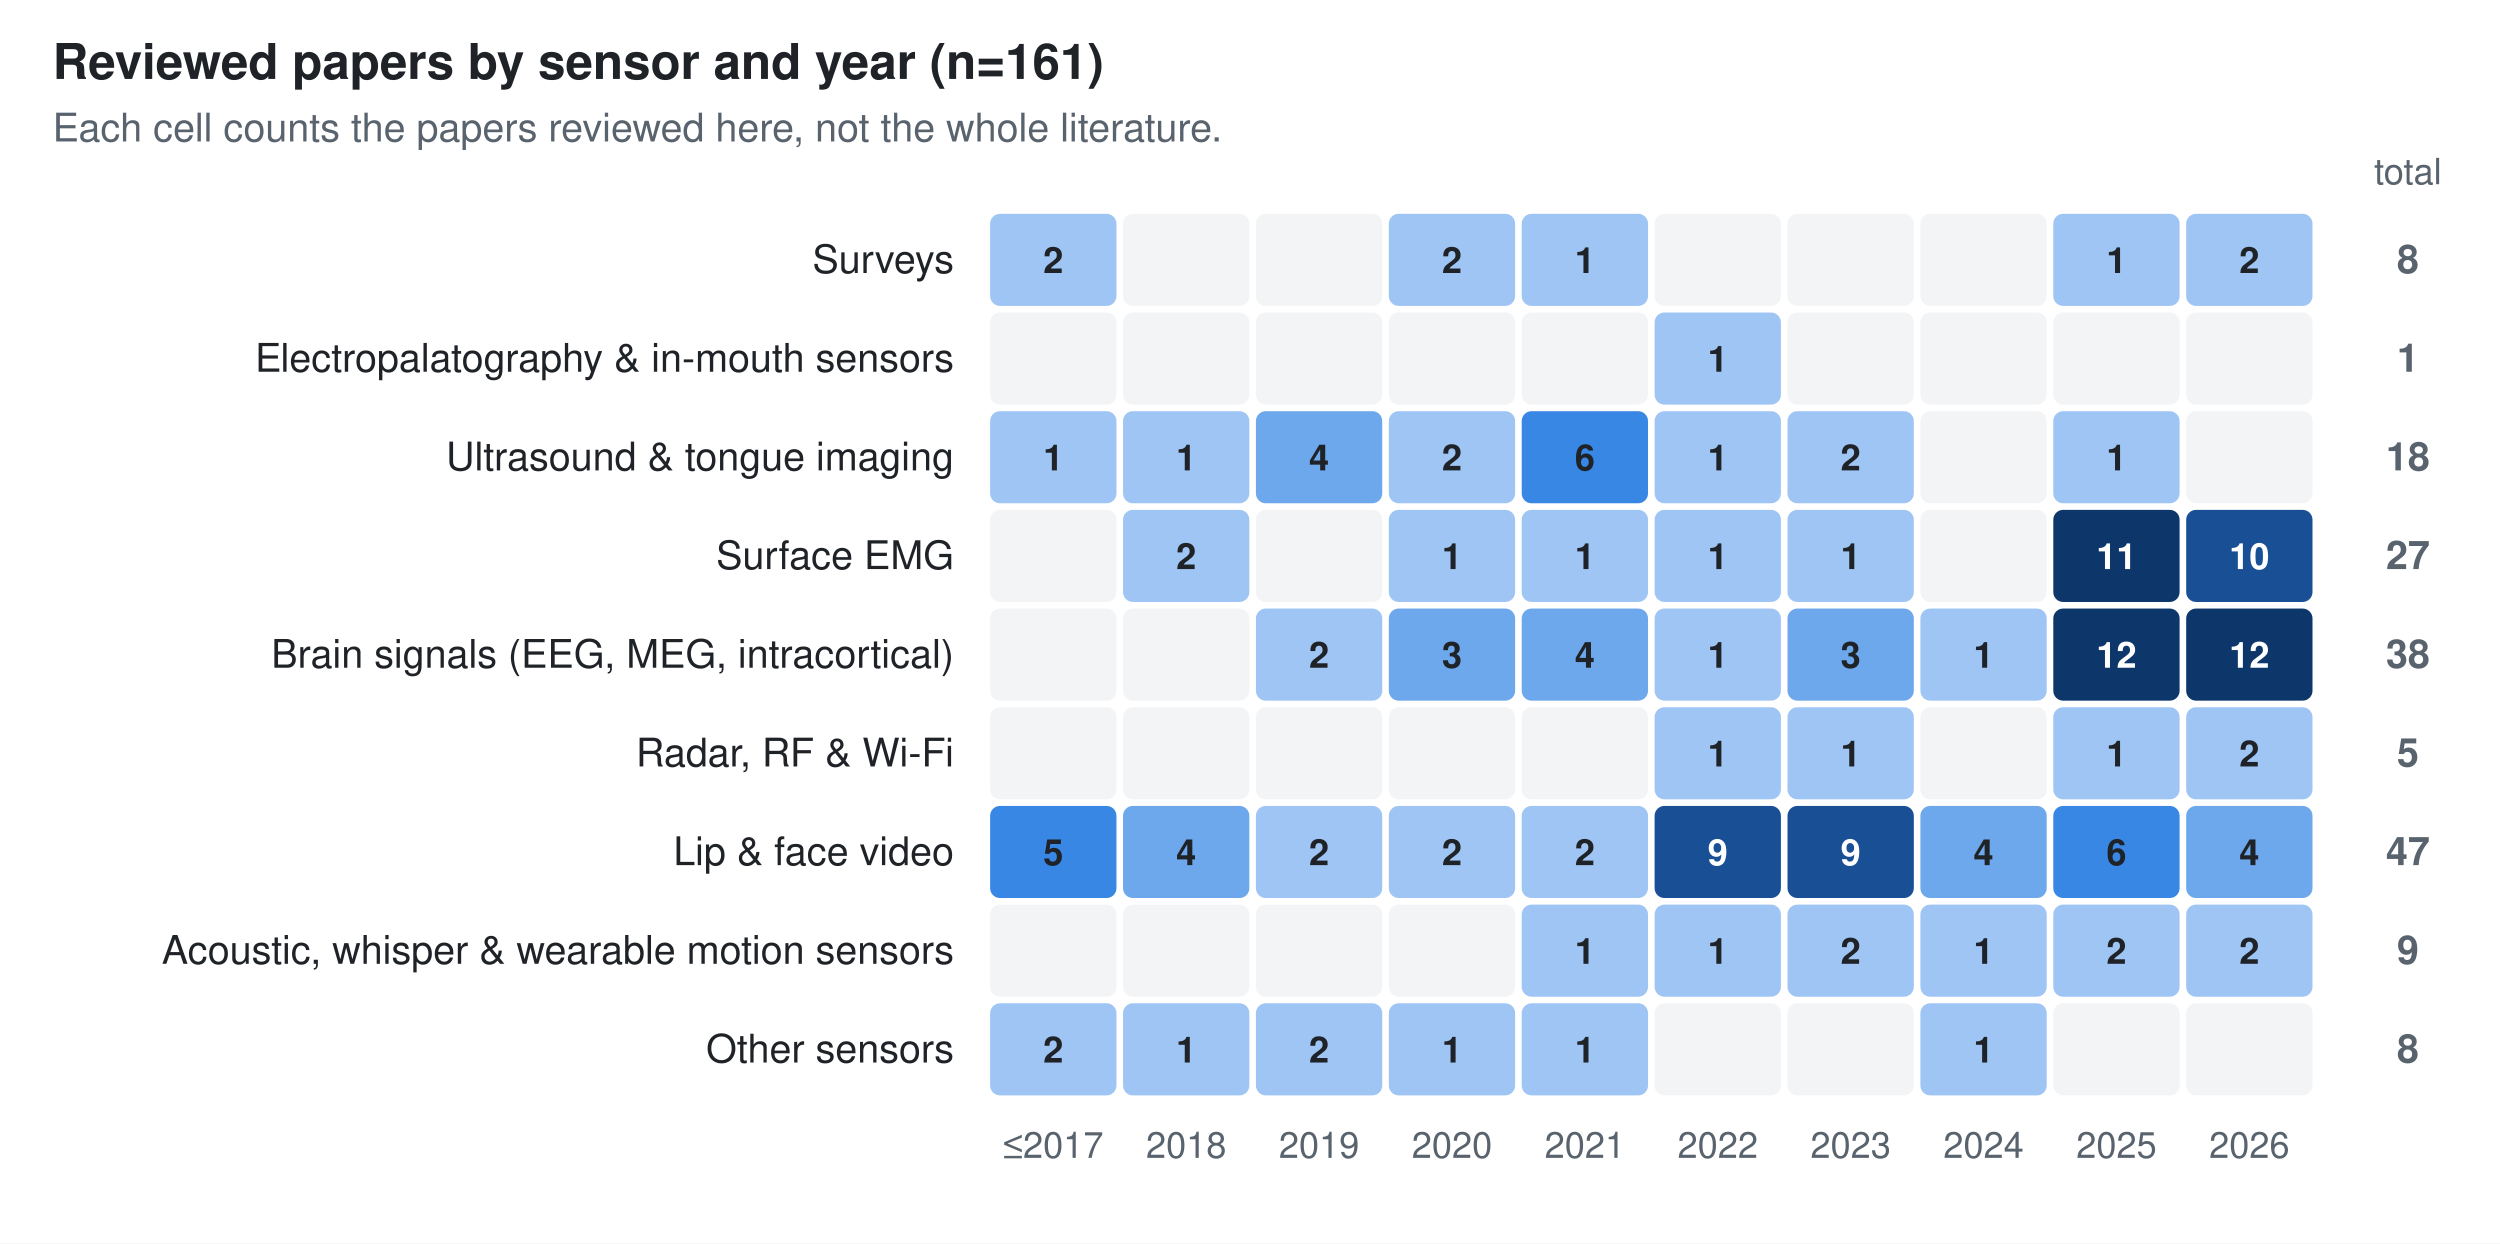
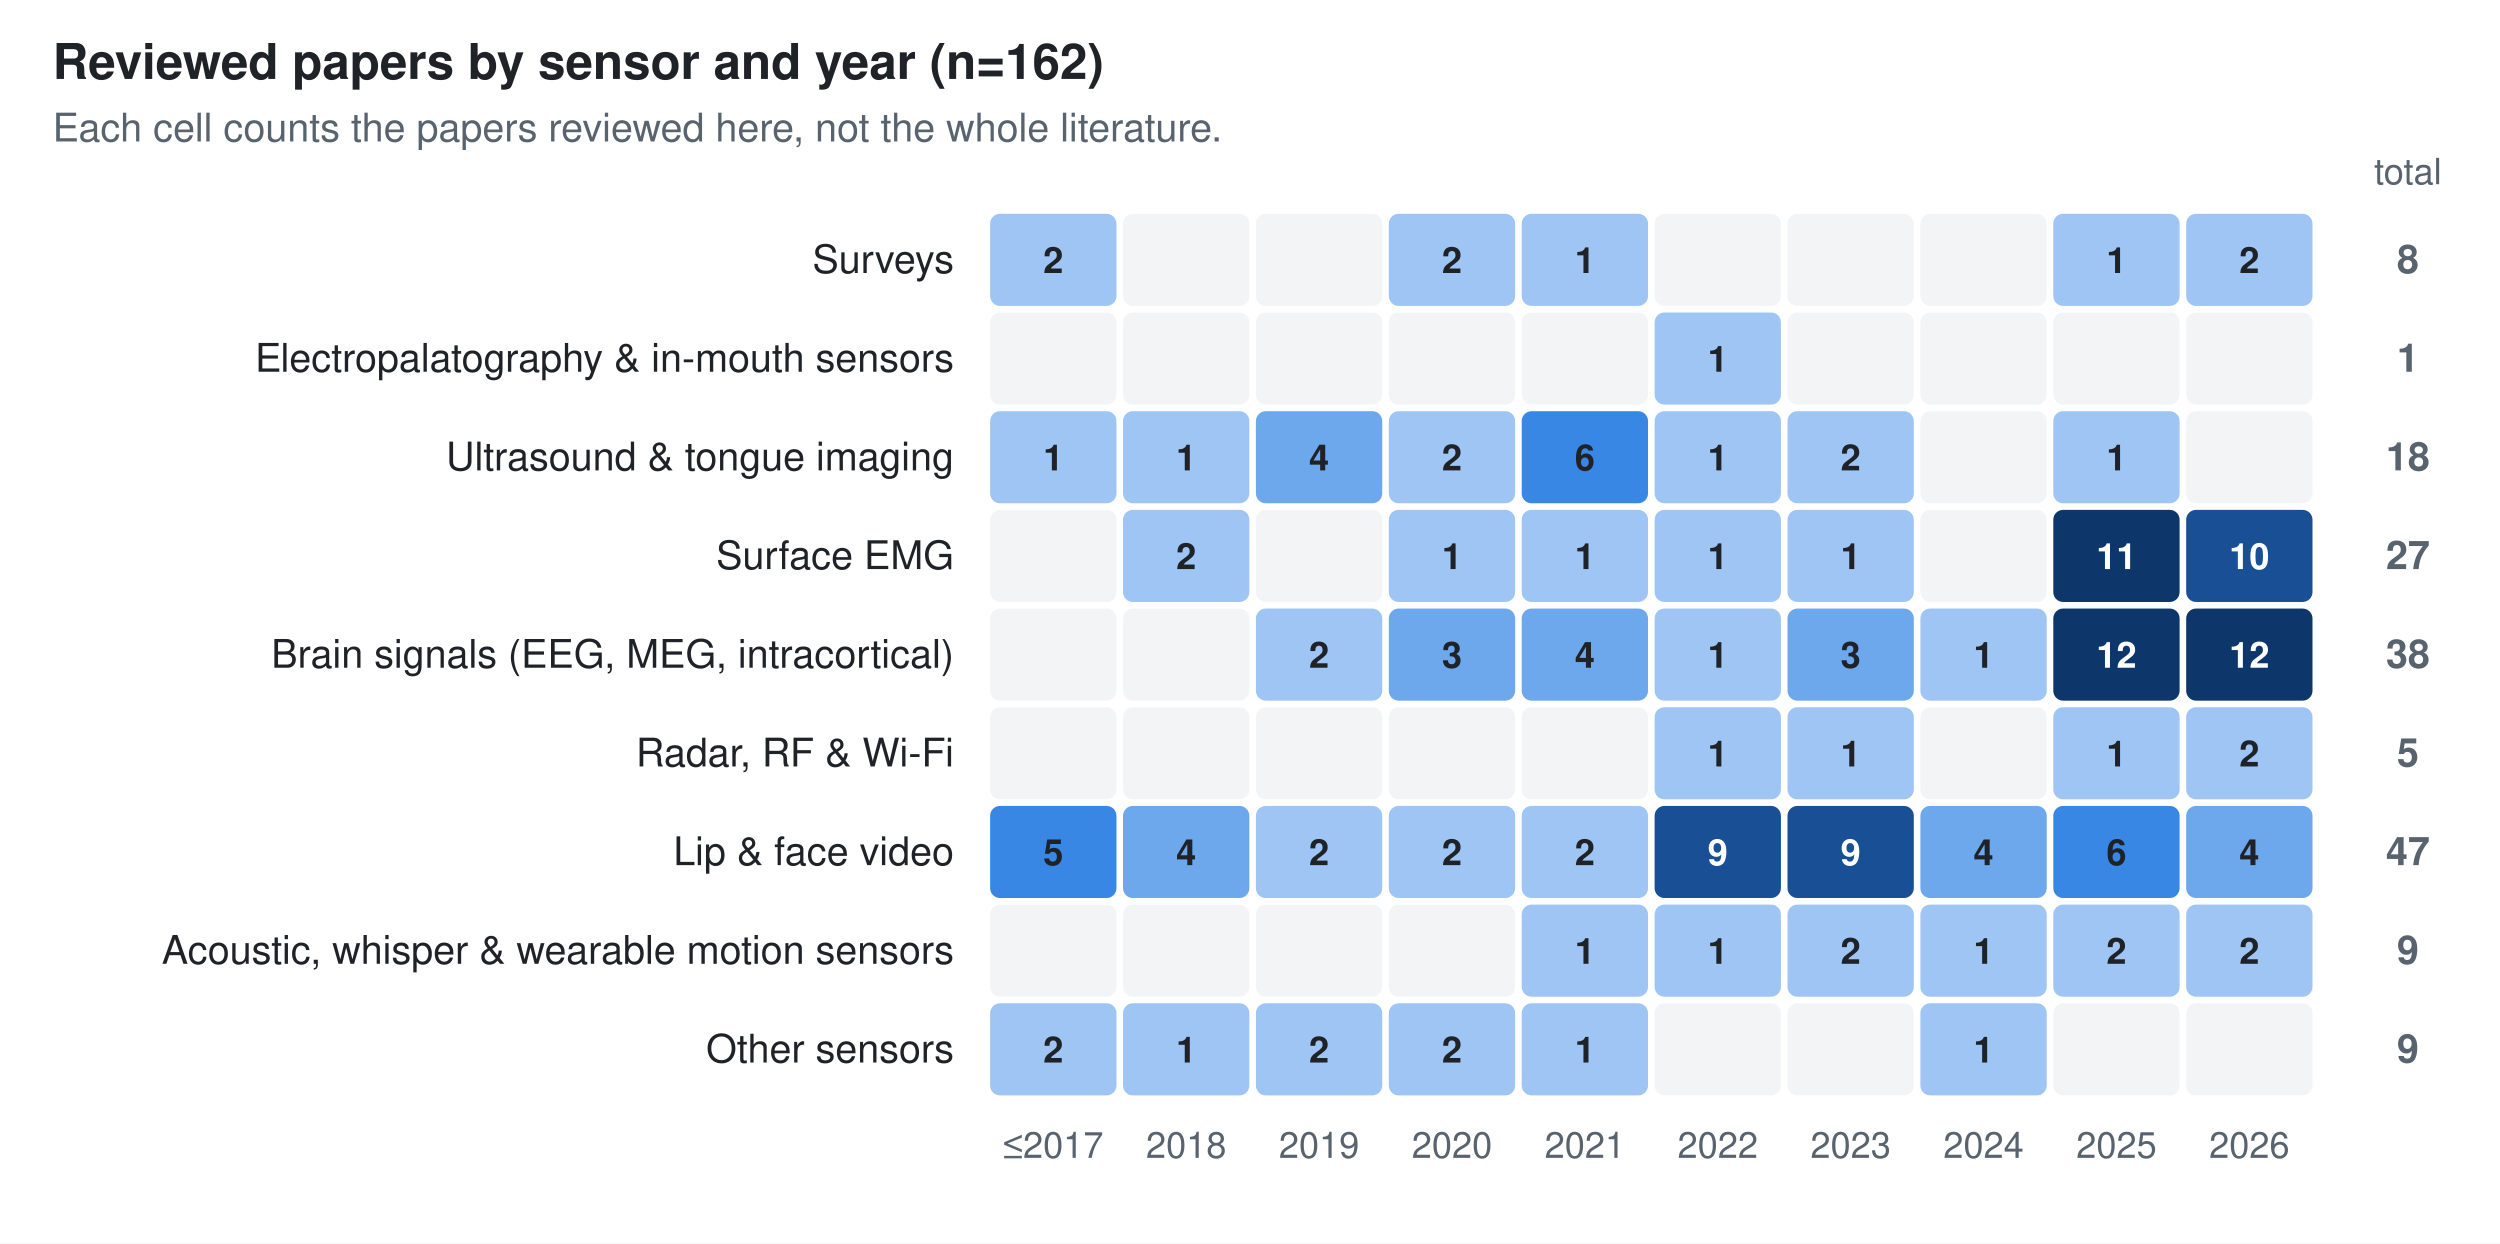
- <svg xmlns="http://www.w3.org/2000/svg" width="760" height="378" viewBox="0 0 760 378" font-family="-apple-system, BlinkMacSystemFont, 'Segoe UI', Helvetica, Arial, sans-serif" role="img" aria-label="Reviewed papers by sensor and year (n=161)">
+ <svg xmlns="http://www.w3.org/2000/svg" width="760" height="378" viewBox="0 0 760 378" font-family="-apple-system, BlinkMacSystemFont, 'Segoe UI', Helvetica, Arial, sans-serif" role="img" aria-label="Reviewed papers by sensor and year (n=162)">
  <rect width="760" height="378" fill="#ffffff" />
-   <text x="16.0" y="24.0" font-size="15" fill="#1f2328" text-anchor="start" font-weight="600">Reviewed papers by sensor and year (n=161)</text>
+   <text x="16.0" y="24.0" font-size="15" fill="#1f2328" text-anchor="start" font-weight="600">Reviewed papers by sensor and year (n=162)</text>
  <text x="16.0" y="43.0" font-size="12" fill="#59636e" text-anchor="start">Each cell counts the papers reviewed here, not the whole literature.</text>
  <text x="320.2" y="352.0" font-size="11" fill="#59636e" text-anchor="middle">≤2017</text>
  <text x="360.6" y="352.0" font-size="11" fill="#59636e" text-anchor="middle">2018</text>
  <text x="401.0" y="352.0" font-size="11" fill="#59636e" text-anchor="middle">2019</text>
  <text x="441.4" y="352.0" font-size="11" fill="#59636e" text-anchor="middle">2020</text>
  <text x="481.8" y="352.0" font-size="11" fill="#59636e" text-anchor="middle">2021</text>
  <text x="522.2" y="352.0" font-size="11" fill="#59636e" text-anchor="middle">2022</text>
  <text x="562.6" y="352.0" font-size="11" fill="#59636e" text-anchor="middle">2023</text>
  <text x="603.0" y="352.0" font-size="11" fill="#59636e" text-anchor="middle">2024</text>
  <text x="643.4" y="352.0" font-size="11" fill="#59636e" text-anchor="middle">2025</text>
  <text x="683.8" y="352.0" font-size="11" fill="#59636e" text-anchor="middle">2026</text>
  <text x="732.0" y="56.0" font-size="11" fill="#59636e" text-anchor="middle">total</text>
  <text x="290.0" y="83.0" font-size="12" fill="#1f2328" text-anchor="end">Surveys</text>
  <rect x="301.0" y="65.0" width="38.4" height="28.0" rx="3" fill="#9ec5f4" />
  <text x="320.2" y="83.0" font-size="11" fill="#1f2328" text-anchor="middle" font-weight="600">2</text>
  <rect x="341.4" y="65.0" width="38.4" height="28.0" rx="3" fill="#f3f4f6" />
  <rect x="381.8" y="65.0" width="38.4" height="28.0" rx="3" fill="#f3f4f6" />
  <rect x="422.2" y="65.0" width="38.4" height="28.0" rx="3" fill="#9ec5f4" />
  <text x="441.4" y="83.0" font-size="11" fill="#1f2328" text-anchor="middle" font-weight="600">2</text>
  <rect x="462.6" y="65.0" width="38.4" height="28.0" rx="3" fill="#9ec5f4" />
  <text x="481.8" y="83.0" font-size="11" fill="#1f2328" text-anchor="middle" font-weight="600">1</text>
  <rect x="503.0" y="65.0" width="38.4" height="28.0" rx="3" fill="#f3f4f6" />
  <rect x="543.4" y="65.0" width="38.4" height="28.0" rx="3" fill="#f3f4f6" />
  <rect x="583.8" y="65.0" width="38.4" height="28.0" rx="3" fill="#f3f4f6" />
  <rect x="624.2" y="65.0" width="38.4" height="28.0" rx="3" fill="#9ec5f4" />
  <text x="643.4" y="83.0" font-size="11" fill="#1f2328" text-anchor="middle" font-weight="600">1</text>
  <rect x="664.6" y="65.0" width="38.4" height="28.0" rx="3" fill="#9ec5f4" />
  <text x="683.8" y="83.0" font-size="11" fill="#1f2328" text-anchor="middle" font-weight="600">2</text>
  <text x="732.0" y="83.0" font-size="12" fill="#59636e" text-anchor="middle" font-weight="600">8</text>
  <text x="290.0" y="113.0" font-size="12" fill="#1f2328" text-anchor="end">Electropalatography &amp; in-mouth sensors</text>
  <rect x="301.0" y="95.0" width="38.4" height="28.0" rx="3" fill="#f3f4f6" />
  <rect x="341.4" y="95.0" width="38.4" height="28.0" rx="3" fill="#f3f4f6" />
  <rect x="381.8" y="95.0" width="38.4" height="28.0" rx="3" fill="#f3f4f6" />
  <rect x="422.2" y="95.0" width="38.4" height="28.0" rx="3" fill="#f3f4f6" />
  <rect x="462.6" y="95.0" width="38.4" height="28.0" rx="3" fill="#f3f4f6" />
  <rect x="503.0" y="95.0" width="38.4" height="28.0" rx="3" fill="#9ec5f4" />
  <text x="522.2" y="113.0" font-size="11" fill="#1f2328" text-anchor="middle" font-weight="600">1</text>
  <rect x="543.4" y="95.0" width="38.4" height="28.0" rx="3" fill="#f3f4f6" />
  <rect x="583.8" y="95.0" width="38.4" height="28.0" rx="3" fill="#f3f4f6" />
  <rect x="624.2" y="95.0" width="38.4" height="28.0" rx="3" fill="#f3f4f6" />
  <rect x="664.6" y="95.0" width="38.4" height="28.0" rx="3" fill="#f3f4f6" />
  <text x="732.0" y="113.0" font-size="12" fill="#59636e" text-anchor="middle" font-weight="600">1</text>
  <text x="290.0" y="143.0" font-size="12" fill="#1f2328" text-anchor="end">Ultrasound &amp; tongue imaging</text>
  <rect x="301.0" y="125.0" width="38.4" height="28.0" rx="3" fill="#9ec5f4" />
  <text x="320.2" y="143.0" font-size="11" fill="#1f2328" text-anchor="middle" font-weight="600">1</text>
  <rect x="341.4" y="125.0" width="38.4" height="28.0" rx="3" fill="#9ec5f4" />
  <text x="360.6" y="143.0" font-size="11" fill="#1f2328" text-anchor="middle" font-weight="600">1</text>
  <rect x="381.8" y="125.0" width="38.4" height="28.0" rx="3" fill="#6da7ec" />
  <text x="401.0" y="143.0" font-size="11" fill="#1f2328" text-anchor="middle" font-weight="600">4</text>
  <rect x="422.2" y="125.0" width="38.4" height="28.0" rx="3" fill="#9ec5f4" />
  <text x="441.4" y="143.0" font-size="11" fill="#1f2328" text-anchor="middle" font-weight="600">2</text>
  <rect x="462.6" y="125.0" width="38.4" height="28.0" rx="3" fill="#3987e5" />
  <text x="481.8" y="143.0" font-size="11" fill="#1f2328" text-anchor="middle" font-weight="600">6</text>
  <rect x="503.0" y="125.0" width="38.4" height="28.0" rx="3" fill="#9ec5f4" />
  <text x="522.2" y="143.0" font-size="11" fill="#1f2328" text-anchor="middle" font-weight="600">1</text>
  <rect x="543.4" y="125.0" width="38.4" height="28.0" rx="3" fill="#9ec5f4" />
  <text x="562.6" y="143.0" font-size="11" fill="#1f2328" text-anchor="middle" font-weight="600">2</text>
  <rect x="583.8" y="125.0" width="38.4" height="28.0" rx="3" fill="#f3f4f6" />
  <rect x="624.2" y="125.0" width="38.4" height="28.0" rx="3" fill="#9ec5f4" />
  <text x="643.4" y="143.0" font-size="11" fill="#1f2328" text-anchor="middle" font-weight="600">1</text>
  <rect x="664.6" y="125.0" width="38.4" height="28.0" rx="3" fill="#f3f4f6" />
  <text x="732.0" y="143.0" font-size="12" fill="#59636e" text-anchor="middle" font-weight="600">18</text>
  <text x="290.0" y="173.0" font-size="12" fill="#1f2328" text-anchor="end">Surface EMG</text>
  <rect x="301.0" y="155.0" width="38.4" height="28.0" rx="3" fill="#f3f4f6" />
  <rect x="341.4" y="155.0" width="38.4" height="28.0" rx="3" fill="#9ec5f4" />
  <text x="360.6" y="173.0" font-size="11" fill="#1f2328" text-anchor="middle" font-weight="600">2</text>
  <rect x="381.8" y="155.0" width="38.4" height="28.0" rx="3" fill="#f3f4f6" />
  <rect x="422.2" y="155.0" width="38.4" height="28.0" rx="3" fill="#9ec5f4" />
  <text x="441.4" y="173.0" font-size="11" fill="#1f2328" text-anchor="middle" font-weight="600">1</text>
  <rect x="462.6" y="155.0" width="38.4" height="28.0" rx="3" fill="#9ec5f4" />
  <text x="481.8" y="173.0" font-size="11" fill="#1f2328" text-anchor="middle" font-weight="600">1</text>
  <rect x="503.0" y="155.0" width="38.4" height="28.0" rx="3" fill="#9ec5f4" />
  <text x="522.2" y="173.0" font-size="11" fill="#1f2328" text-anchor="middle" font-weight="600">1</text>
  <rect x="543.4" y="155.0" width="38.4" height="28.0" rx="3" fill="#9ec5f4" />
  <text x="562.6" y="173.0" font-size="11" fill="#1f2328" text-anchor="middle" font-weight="600">1</text>
  <rect x="583.8" y="155.0" width="38.4" height="28.0" rx="3" fill="#f3f4f6" />
  <rect x="624.2" y="155.0" width="38.4" height="28.0" rx="3" fill="#0d366b" />
  <text x="643.4" y="173.0" font-size="11" fill="#ffffff" text-anchor="middle" font-weight="600">11</text>
  <rect x="664.6" y="155.0" width="38.4" height="28.0" rx="3" fill="#184f95" />
  <text x="683.8" y="173.0" font-size="11" fill="#ffffff" text-anchor="middle" font-weight="600">10</text>
  <text x="732.0" y="173.0" font-size="12" fill="#59636e" text-anchor="middle" font-weight="600">27</text>
  <text x="290.0" y="203.0" font-size="12" fill="#1f2328" text-anchor="end">Brain signals (EEG, MEG, intracortical)</text>
  <rect x="301.0" y="185.0" width="38.4" height="28.0" rx="3" fill="#f3f4f6" />
  <rect x="341.4" y="185.0" width="38.4" height="28.0" rx="3" fill="#f3f4f6" />
  <rect x="381.8" y="185.0" width="38.4" height="28.0" rx="3" fill="#9ec5f4" />
  <text x="401.0" y="203.0" font-size="11" fill="#1f2328" text-anchor="middle" font-weight="600">2</text>
  <rect x="422.2" y="185.0" width="38.4" height="28.0" rx="3" fill="#6da7ec" />
  <text x="441.4" y="203.0" font-size="11" fill="#1f2328" text-anchor="middle" font-weight="600">3</text>
  <rect x="462.6" y="185.0" width="38.4" height="28.0" rx="3" fill="#6da7ec" />
  <text x="481.8" y="203.0" font-size="11" fill="#1f2328" text-anchor="middle" font-weight="600">4</text>
  <rect x="503.0" y="185.0" width="38.4" height="28.0" rx="3" fill="#9ec5f4" />
  <text x="522.2" y="203.0" font-size="11" fill="#1f2328" text-anchor="middle" font-weight="600">1</text>
  <rect x="543.4" y="185.0" width="38.4" height="28.0" rx="3" fill="#6da7ec" />
  <text x="562.6" y="203.0" font-size="11" fill="#1f2328" text-anchor="middle" font-weight="600">3</text>
  <rect x="583.8" y="185.0" width="38.4" height="28.0" rx="3" fill="#9ec5f4" />
  <text x="603.0" y="203.0" font-size="11" fill="#1f2328" text-anchor="middle" font-weight="600">1</text>
  <rect x="624.2" y="185.0" width="38.4" height="28.0" rx="3" fill="#0d366b" />
  <text x="643.4" y="203.0" font-size="11" fill="#ffffff" text-anchor="middle" font-weight="600">12</text>
  <rect x="664.6" y="185.0" width="38.4" height="28.0" rx="3" fill="#0d366b" />
  <text x="683.8" y="203.0" font-size="11" fill="#ffffff" text-anchor="middle" font-weight="600">12</text>
  <text x="732.0" y="203.0" font-size="12" fill="#59636e" text-anchor="middle" font-weight="600">38</text>
  <text x="290.0" y="233.0" font-size="12" fill="#1f2328" text-anchor="end">Radar, RF &amp; Wi-Fi</text>
  <rect x="301.0" y="215.0" width="38.4" height="28.0" rx="3" fill="#f3f4f6" />
  <rect x="341.4" y="215.0" width="38.4" height="28.0" rx="3" fill="#f3f4f6" />
  <rect x="381.8" y="215.0" width="38.4" height="28.0" rx="3" fill="#f3f4f6" />
  <rect x="422.2" y="215.0" width="38.4" height="28.0" rx="3" fill="#f3f4f6" />
  <rect x="462.6" y="215.0" width="38.4" height="28.0" rx="3" fill="#f3f4f6" />
  <rect x="503.0" y="215.0" width="38.4" height="28.0" rx="3" fill="#9ec5f4" />
  <text x="522.2" y="233.0" font-size="11" fill="#1f2328" text-anchor="middle" font-weight="600">1</text>
  <rect x="543.4" y="215.0" width="38.4" height="28.0" rx="3" fill="#9ec5f4" />
  <text x="562.6" y="233.0" font-size="11" fill="#1f2328" text-anchor="middle" font-weight="600">1</text>
  <rect x="583.8" y="215.0" width="38.4" height="28.0" rx="3" fill="#f3f4f6" />
  <rect x="624.2" y="215.0" width="38.4" height="28.0" rx="3" fill="#9ec5f4" />
  <text x="643.4" y="233.0" font-size="11" fill="#1f2328" text-anchor="middle" font-weight="600">1</text>
  <rect x="664.6" y="215.0" width="38.4" height="28.0" rx="3" fill="#9ec5f4" />
  <text x="683.8" y="233.0" font-size="11" fill="#1f2328" text-anchor="middle" font-weight="600">2</text>
  <text x="732.0" y="233.0" font-size="12" fill="#59636e" text-anchor="middle" font-weight="600">5</text>
  <text x="290.0" y="263.0" font-size="12" fill="#1f2328" text-anchor="end">Lip &amp; face video</text>
  <rect x="301.0" y="245.0" width="38.4" height="28.0" rx="3" fill="#3987e5" />
  <text x="320.2" y="263.0" font-size="11" fill="#1f2328" text-anchor="middle" font-weight="600">5</text>
  <rect x="341.4" y="245.0" width="38.4" height="28.0" rx="3" fill="#6da7ec" />
  <text x="360.6" y="263.0" font-size="11" fill="#1f2328" text-anchor="middle" font-weight="600">4</text>
  <rect x="381.8" y="245.0" width="38.4" height="28.0" rx="3" fill="#9ec5f4" />
  <text x="401.0" y="263.0" font-size="11" fill="#1f2328" text-anchor="middle" font-weight="600">2</text>
  <rect x="422.2" y="245.0" width="38.4" height="28.0" rx="3" fill="#9ec5f4" />
  <text x="441.4" y="263.0" font-size="11" fill="#1f2328" text-anchor="middle" font-weight="600">2</text>
  <rect x="462.6" y="245.0" width="38.4" height="28.0" rx="3" fill="#9ec5f4" />
  <text x="481.8" y="263.0" font-size="11" fill="#1f2328" text-anchor="middle" font-weight="600">2</text>
  <rect x="503.0" y="245.0" width="38.4" height="28.0" rx="3" fill="#184f95" />
  <text x="522.2" y="263.0" font-size="11" fill="#ffffff" text-anchor="middle" font-weight="600">9</text>
  <rect x="543.4" y="245.0" width="38.4" height="28.0" rx="3" fill="#184f95" />
  <text x="562.6" y="263.0" font-size="11" fill="#ffffff" text-anchor="middle" font-weight="600">9</text>
  <rect x="583.8" y="245.0" width="38.4" height="28.0" rx="3" fill="#6da7ec" />
  <text x="603.0" y="263.0" font-size="11" fill="#1f2328" text-anchor="middle" font-weight="600">4</text>
  <rect x="624.2" y="245.0" width="38.4" height="28.0" rx="3" fill="#3987e5" />
  <text x="643.4" y="263.0" font-size="11" fill="#1f2328" text-anchor="middle" font-weight="600">6</text>
  <rect x="664.6" y="245.0" width="38.4" height="28.0" rx="3" fill="#6da7ec" />
  <text x="683.8" y="263.0" font-size="11" fill="#1f2328" text-anchor="middle" font-weight="600">4</text>
  <text x="732.0" y="263.0" font-size="12" fill="#59636e" text-anchor="middle" font-weight="600">47</text>
  <text x="290.0" y="293.0" font-size="12" fill="#1f2328" text-anchor="end">Acoustic, whisper &amp; wearable motion sensors</text>
  <rect x="301.0" y="275.0" width="38.4" height="28.0" rx="3" fill="#f3f4f6" />
  <rect x="341.4" y="275.0" width="38.4" height="28.0" rx="3" fill="#f3f4f6" />
  <rect x="381.8" y="275.0" width="38.4" height="28.0" rx="3" fill="#f3f4f6" />
  <rect x="422.2" y="275.0" width="38.4" height="28.0" rx="3" fill="#f3f4f6" />
  <rect x="462.6" y="275.0" width="38.4" height="28.0" rx="3" fill="#9ec5f4" />
  <text x="481.8" y="293.0" font-size="11" fill="#1f2328" text-anchor="middle" font-weight="600">1</text>
  <rect x="503.0" y="275.0" width="38.4" height="28.0" rx="3" fill="#9ec5f4" />
  <text x="522.2" y="293.0" font-size="11" fill="#1f2328" text-anchor="middle" font-weight="600">1</text>
  <rect x="543.4" y="275.0" width="38.4" height="28.0" rx="3" fill="#9ec5f4" />
  <text x="562.6" y="293.0" font-size="11" fill="#1f2328" text-anchor="middle" font-weight="600">2</text>
  <rect x="583.8" y="275.0" width="38.4" height="28.0" rx="3" fill="#9ec5f4" />
  <text x="603.0" y="293.0" font-size="11" fill="#1f2328" text-anchor="middle" font-weight="600">1</text>
  <rect x="624.2" y="275.0" width="38.4" height="28.0" rx="3" fill="#9ec5f4" />
  <text x="643.4" y="293.0" font-size="11" fill="#1f2328" text-anchor="middle" font-weight="600">2</text>
  <rect x="664.6" y="275.0" width="38.4" height="28.0" rx="3" fill="#9ec5f4" />
  <text x="683.8" y="293.0" font-size="11" fill="#1f2328" text-anchor="middle" font-weight="600">2</text>
  <text x="732.0" y="293.0" font-size="12" fill="#59636e" text-anchor="middle" font-weight="600">9</text>
  <text x="290.0" y="323.0" font-size="12" fill="#1f2328" text-anchor="end">Other sensors</text>
  <rect x="301.0" y="305.0" width="38.4" height="28.0" rx="3" fill="#9ec5f4" />
  <text x="320.2" y="323.0" font-size="11" fill="#1f2328" text-anchor="middle" font-weight="600">2</text>
  <rect x="341.4" y="305.0" width="38.4" height="28.0" rx="3" fill="#9ec5f4" />
  <text x="360.6" y="323.0" font-size="11" fill="#1f2328" text-anchor="middle" font-weight="600">1</text>
  <rect x="381.8" y="305.0" width="38.4" height="28.0" rx="3" fill="#9ec5f4" />
  <text x="401.0" y="323.0" font-size="11" fill="#1f2328" text-anchor="middle" font-weight="600">2</text>
  <rect x="422.2" y="305.0" width="38.4" height="28.0" rx="3" fill="#9ec5f4" />
-   <text x="441.4" y="323.0" font-size="11" fill="#1f2328" text-anchor="middle" font-weight="600">1</text>
+   <text x="441.4" y="323.0" font-size="11" fill="#1f2328" text-anchor="middle" font-weight="600">2</text>
  <rect x="462.6" y="305.0" width="38.4" height="28.0" rx="3" fill="#9ec5f4" />
  <text x="481.8" y="323.0" font-size="11" fill="#1f2328" text-anchor="middle" font-weight="600">1</text>
  <rect x="503.0" y="305.0" width="38.4" height="28.0" rx="3" fill="#f3f4f6" />
  <rect x="543.4" y="305.0" width="38.4" height="28.0" rx="3" fill="#f3f4f6" />
  <rect x="583.8" y="305.0" width="38.4" height="28.0" rx="3" fill="#9ec5f4" />
  <text x="603.0" y="323.0" font-size="11" fill="#1f2328" text-anchor="middle" font-weight="600">1</text>
  <rect x="624.2" y="305.0" width="38.4" height="28.0" rx="3" fill="#f3f4f6" />
  <rect x="664.6" y="305.0" width="38.4" height="28.0" rx="3" fill="#f3f4f6" />
-   <text x="732.0" y="323.0" font-size="12" fill="#59636e" text-anchor="middle" font-weight="600">8</text>
+   <text x="732.0" y="323.0" font-size="12" fill="#59636e" text-anchor="middle" font-weight="600">9</text>
</svg>
